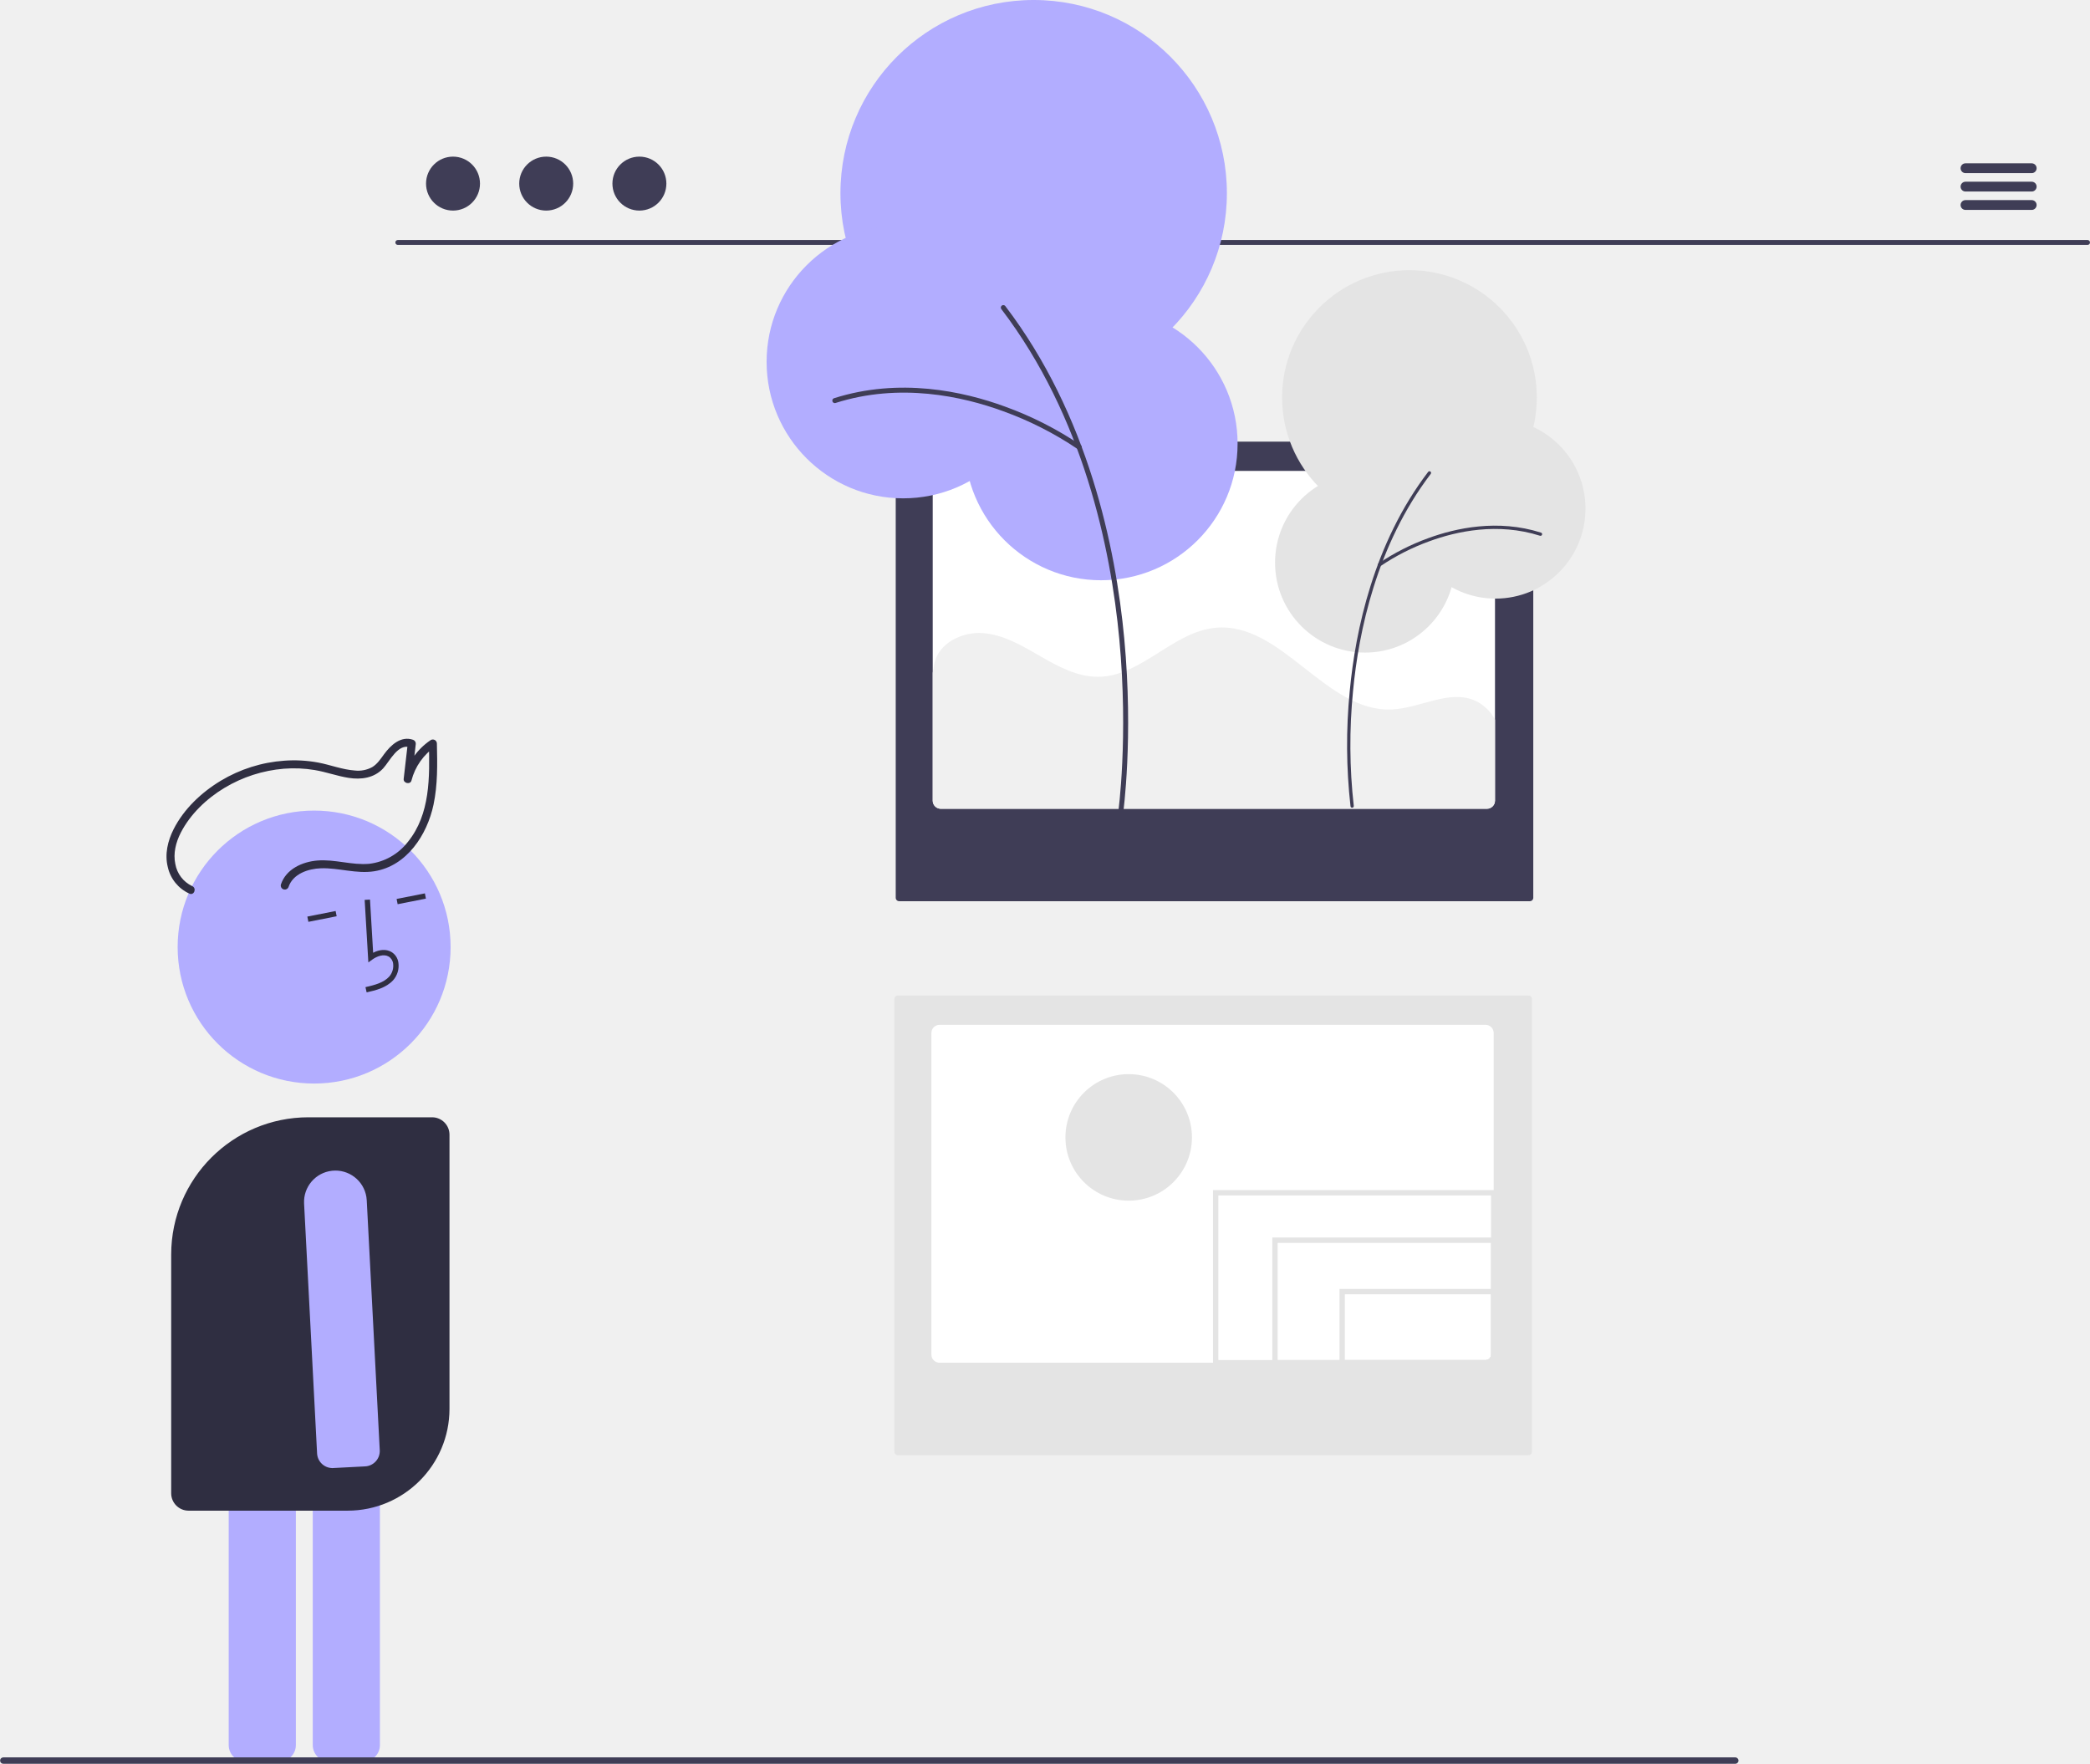
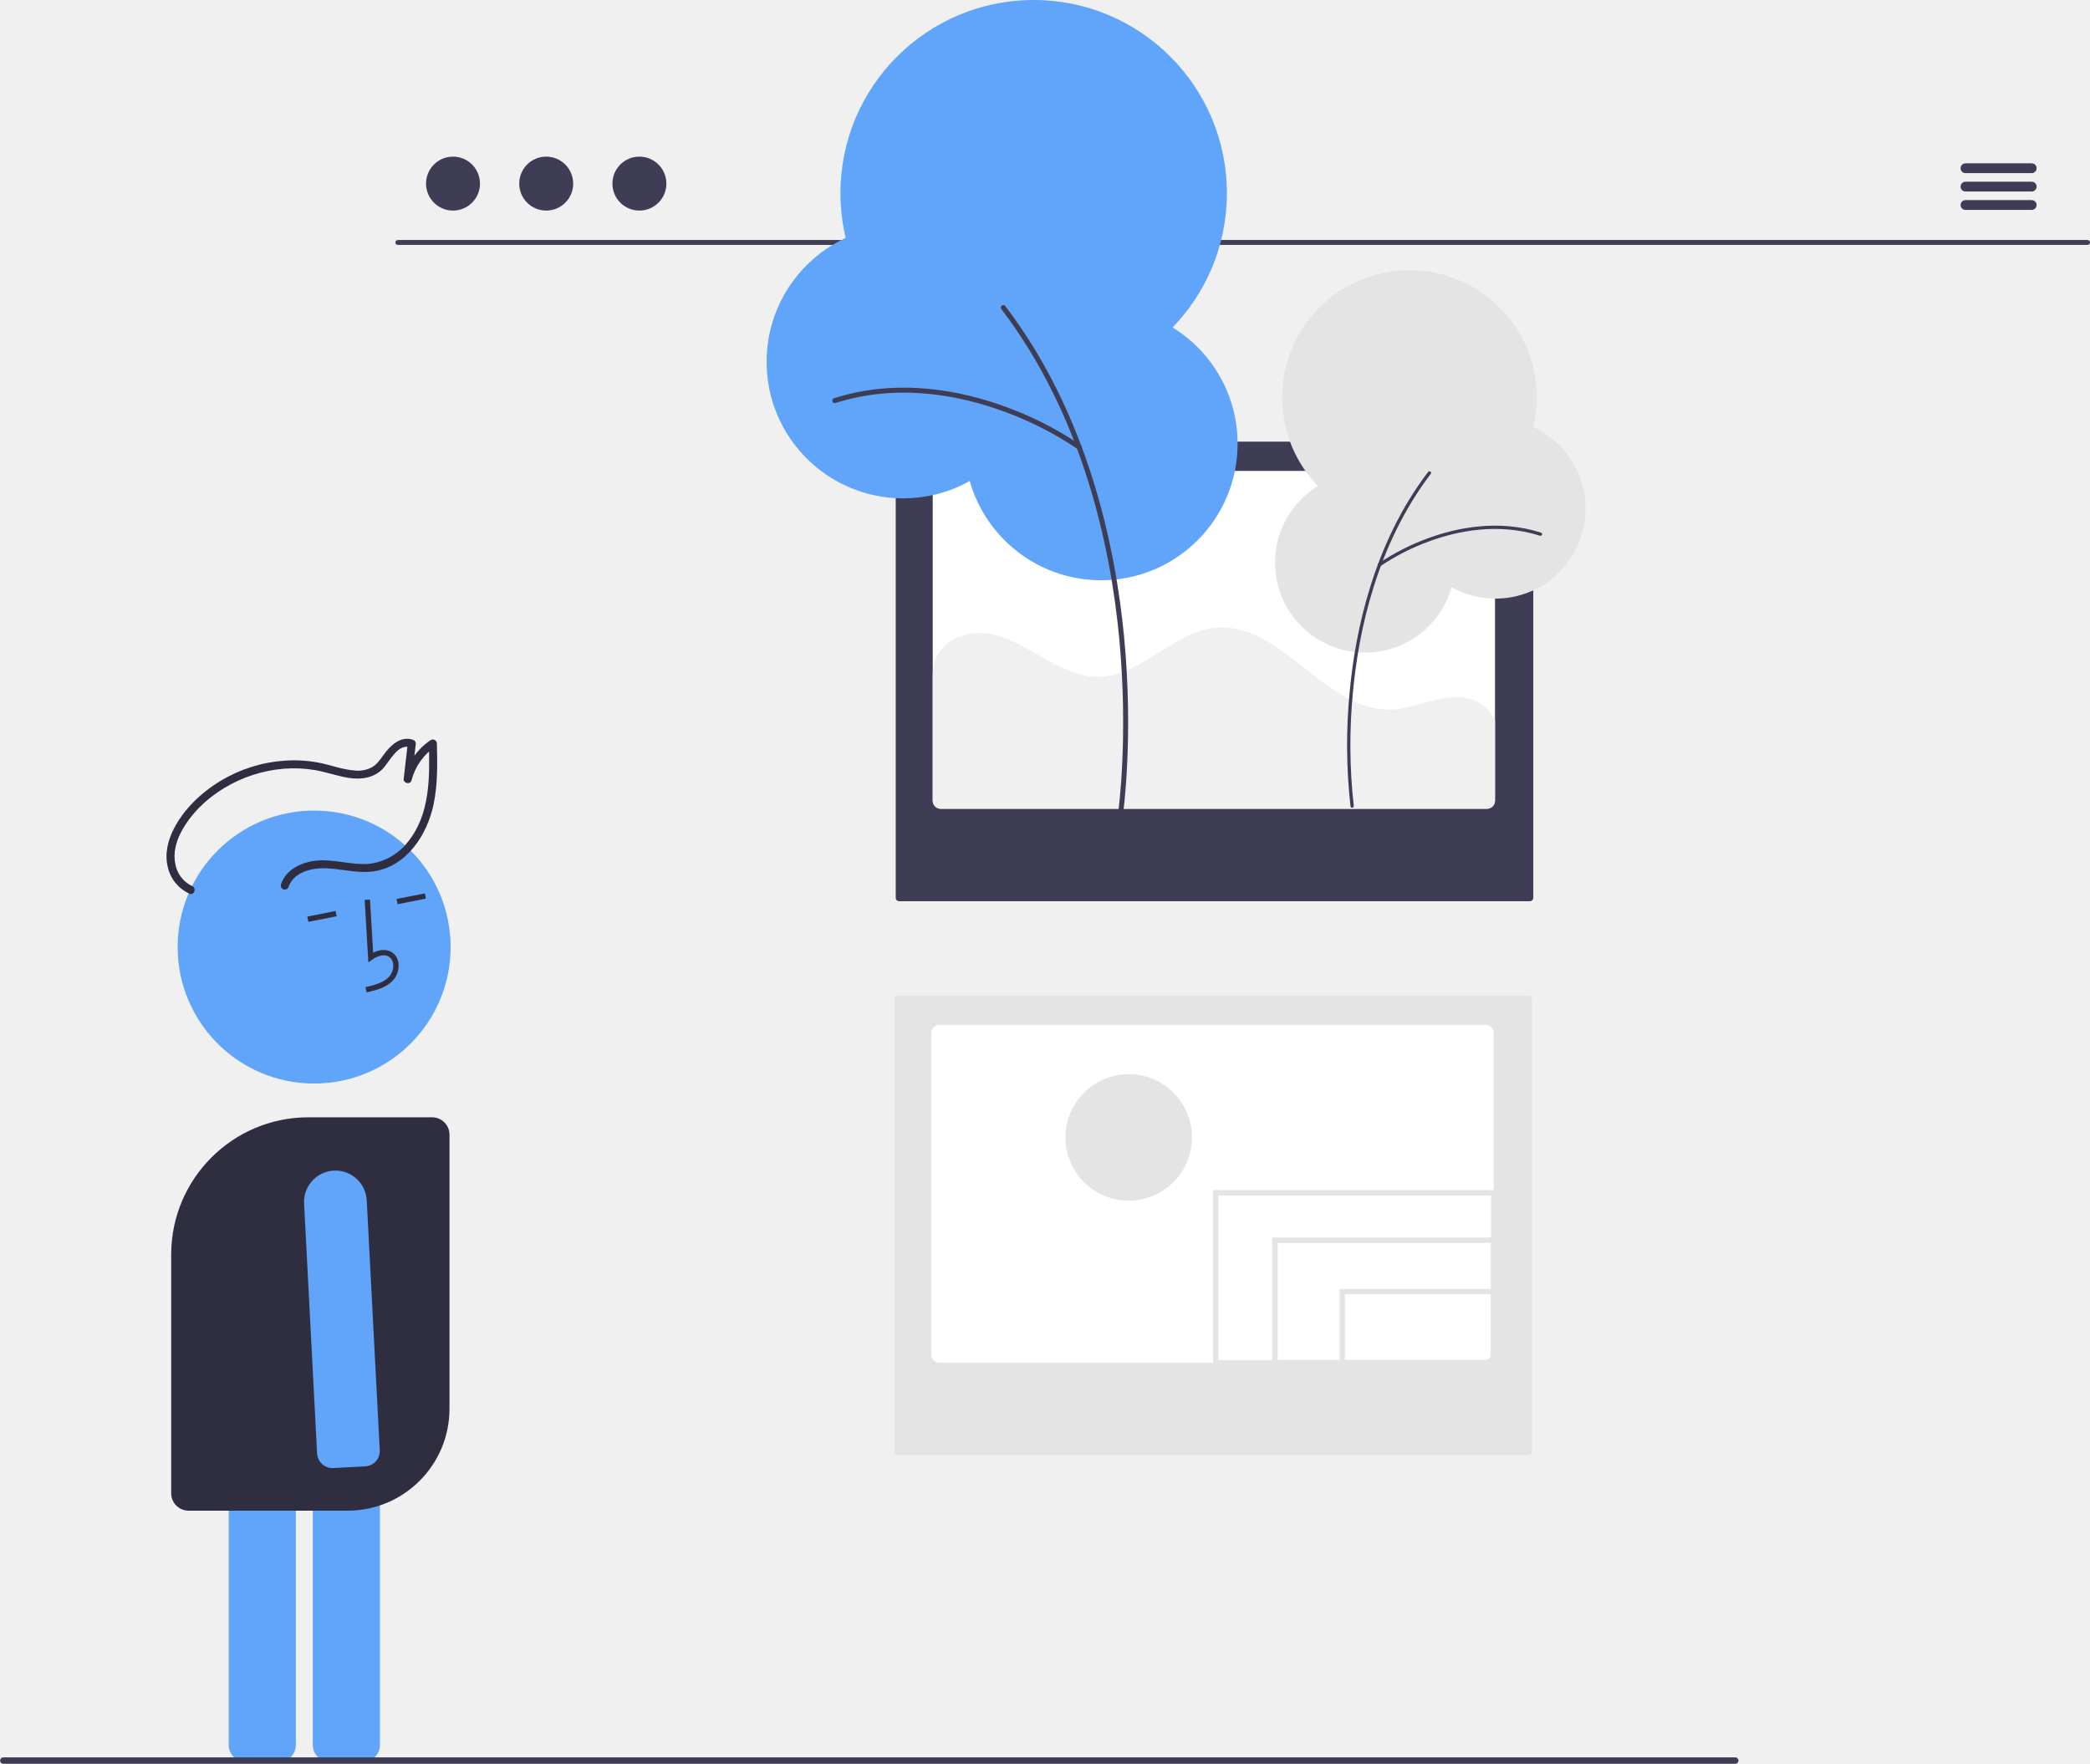
<svg xmlns="http://www.w3.org/2000/svg" data-name="Layer 1" width="780.999" height="659.076" viewBox="0 0 780.999 659.076">
  <path d="M989.583,211.982H358.157a.916.916,0,1,1,0-1.833H989.583a.916.916,0,1,1,0,1.833Z" transform="translate(-209.5007 -120.4622)" fill="#3f3d56" />
  <circle cx="169.284" cy="68.608" r="10.081" fill="#3f3d56" />
  <circle cx="204.108" cy="68.608" r="10.081" fill="#3f3d56" />
  <circle cx="238.933" cy="68.608" r="10.081" fill="#3f3d56" />
  <path d="M968.718,185.156H943.974a1.833,1.833,0,0,1,0-3.666h24.744a1.833,1.833,0,1,1,0,3.666Z" transform="translate(-209.5007 -120.4622)" fill="#3f3d56" />
  <path d="M968.718,192.029H943.974a1.833,1.833,0,1,1,0-3.666h24.744a1.833,1.833,0,1,1,0,3.666Z" transform="translate(-209.5007 -120.4622)" fill="#3f3d56" />
  <path d="M968.718,198.902H943.974a1.833,1.833,0,0,1,0-3.666h24.744a1.833,1.833,0,1,1,0,3.666Z" transform="translate(-209.5007 -120.4622)" fill="#3f3d56" />
  <path d="M545.019,492.483a1.295,1.295,0,0,0-1.294,1.294V662.928a1.295,1.295,0,0,0,1.294,1.294H780.674a1.295,1.295,0,0,0,1.294-1.294V493.777a1.295,1.295,0,0,0-1.294-1.294Z" transform="translate(-209.5007 -120.4622)" fill="#e4e4e4" />
  <path d="M767.666,506.447V626.649a3.033,3.033,0,0,1-3.028,3.029H560.578c-.148,0-.295-.015-.443-.03a3.036,3.036,0,0,1-2.585-2.999V506.447a3.033,3.033,0,0,1,3.028-3.029H764.638A3.023,3.023,0,0,1,767.666,506.447Z" transform="translate(-209.5007 -120.4622)" fill="#fff" />
  <path d="M545.512,285.483a1.295,1.295,0,0,0-1.294,1.294V455.928a1.295,1.295,0,0,0,1.294,1.294H781.167a1.295,1.295,0,0,0,1.294-1.294V286.777a1.295,1.295,0,0,0-1.294-1.294Z" transform="translate(-209.5007 -120.4622)" fill="#3f3d56" />
  <path d="M768.159,299.447V419.649a3.033,3.033,0,0,1-3.028,3.029H561.071c-.148,0-.295-.015-.443-.03a3.036,3.036,0,0,1-2.585-2.999V299.447a3.033,3.033,0,0,1,3.028-3.029H765.131A3.023,3.023,0,0,1,768.159,299.447Z" transform="translate(-209.5007 -120.4622)" fill="#fff" />
  <path d="M768.159,389.406v30.243a3.033,3.033,0,0,1-3.028,3.029H561.071c-.148,0-.295-.015-.443-.03a3.036,3.036,0,0,1-2.585-2.999V371.869l.014-.015.576-3.339c1.522-7.668,10.312-12.056,18.113-11.479,7.801.576,14.804,4.757,21.57,8.672,6.767,3.93,14.035,7.801,21.851,7.653,15.912-.295,27.642-16.783,43.495-18.305,24.776-2.393,41.22,31.75,66.07,30.509,10.696-.532,21.689-7.742,31.336-3.117A15.916,15.916,0,0,1,768.159,389.406Z" transform="translate(-209.5007 -120.4622)" fill="#f0f0f0" />
-   <circle cx="411.453" cy="165.812" r="51.014" fill="#b2adff" />
-   <ellipse cx="386.264" cy="72.188" rx="72.203" ry="72.188" fill="#b2adff" />
-   <circle cx="337.482" cy="135.203" r="51.014" fill="#b2adff" />
+   <circle cx="411.453" cy="165.812" r="51.014" fill="#60a5fa" />
+   <ellipse cx="386.264" cy="72.188" rx="72.203" ry="72.188" fill="#60a5fa" />
+   <circle cx="337.482" cy="135.203" r="51.014" fill="#60a5fa" />
  <path d="M628.266,425.241a.931.931,0,0,0,.92-.8c.04-.278,3.913-28.215.434-65.345-3.213-34.29-13.531-83.681-44.439-124.244a.931.931,0,1,0-1.481,1.128c30.641,40.213,40.876,89.241,44.066,123.289,3.459,36.914-.385,64.633-.424,64.909a.932.932,0,0,0,.923,1.062Z" transform="translate(-209.5007 -120.4622)" fill="#3f3d56" />
  <path d="M612.815,288.488a.931.931,0,0,0,.548-1.684,128.296,128.296,0,0,0-28.323-14.418c-15.626-5.721-39.389-10.907-63.852-3.122a.931.931,0,1,0,.565,1.774c23.962-7.626,47.293-2.525,62.647,3.096a126.189,126.189,0,0,1,27.869,14.176A.927.927,0,0,0,612.815,288.488Z" transform="translate(-209.5007 -120.4622)" fill="#3f3d56" />
  <circle cx="510.09" cy="210.236" r="33.623" fill="#e4e4e4" />
  <ellipse cx="526.692" cy="148.53" rx="47.588" ry="47.579" fill="#e4e4e4" />
  <circle cx="558.844" cy="190.062" r="33.623" fill="#e4e4e4" />
  <path d="M714.771,422.29a.613.613,0,0,1-.607-.527,205.416,205.416,0,0,1-.286-43.068c2.118-22.6,8.918-55.153,29.289-81.888a.614.614,0,1,1,.976.744c-20.195,26.504-26.941,58.818-29.044,81.259a204.026,204.026,0,0,0,.279,42.781.614.614,0,0,1-.608.7Z" transform="translate(-209.5007 -120.4622)" fill="#3f3d56" />
  <path d="M724.955,332.158a.614.614,0,0,1-.361-1.11,84.559,84.559,0,0,1,18.668-9.503c10.299-3.771,25.961-7.189,42.084-2.057a.613.613,0,1,1-.372,1.169c-15.793-5.026-31.171-1.664-41.29,2.041a83.17,83.17,0,0,0-18.368,9.343A.611.611,0,0,1,724.955,332.158Z" transform="translate(-209.5007 -120.4622)" fill="#3f3d56" />
  <path d="M764.638,630.678H662.775V565.164H768.666v61.485A4.033,4.033,0,0,1,764.638,630.678Zm-99.863-2h99.863a2.031,2.031,0,0,0,2.029-2.029V567.164H664.775Z" transform="translate(-209.5007 -120.4622)" fill="#e4e4e4" />
  <path d="M764.638,630.678H684.936V582.893h83.73v43.756A4.033,4.033,0,0,1,764.638,630.678Zm-77.701-2h77.701a2.031,2.031,0,0,0,2.029-2.029V584.893h-79.73Z" transform="translate(-209.5007 -120.4622)" fill="#e4e4e4" />
  <path d="M764.638,630.678H710.052V602.099h58.614v24.55A4.033,4.033,0,0,1,764.638,630.678Zm-52.585-2h52.585a2.031,2.031,0,0,0,2.029-2.029v-22.55h-54.614Z" transform="translate(-209.5007 -120.4622)" fill="#e4e4e4" />
  <circle cx="421.772" cy="425.018" r="23.639" fill="#e4e4e4" />
-   <path d="M345.327,778.712H332.517a6.148,6.148,0,0,1-6.141-6.141V665.81a6.148,6.148,0,0,1,6.141-6.141H345.327a6.148,6.148,0,0,1,6.141,6.141V772.571A6.148,6.148,0,0,1,345.327,778.712Z" transform="translate(-209.5007 -120.4622)" fill="#b2adff" />
-   <path d="M313.916,778.712H301.107a6.148,6.148,0,0,1-6.141-6.141V665.81a6.148,6.148,0,0,1,6.141-6.141h12.81a6.148,6.148,0,0,1,6.141,6.141V772.571A6.148,6.148,0,0,1,313.916,778.712Z" transform="translate(-209.5007 -120.4622)" fill="#b2adff" />
-   <circle cx="117.384" cy="353.895" r="51" fill="#b2adff" />
+   <path d="M345.327,778.712H332.517a6.148,6.148,0,0,1-6.141-6.141V665.81a6.148,6.148,0,0,1,6.141-6.141H345.327a6.148,6.148,0,0,1,6.141,6.141V772.571A6.148,6.148,0,0,1,345.327,778.712Z" transform="translate(-209.5007 -120.4622)" fill="#60a5fa" />
+   <path d="M313.916,778.712H301.107a6.148,6.148,0,0,1-6.141-6.141V665.81a6.148,6.148,0,0,1,6.141-6.141h12.81a6.148,6.148,0,0,1,6.141,6.141V772.571A6.148,6.148,0,0,1,313.916,778.712Z" transform="translate(-209.5007 -120.4622)" fill="#60a5fa" />
+   <circle cx="117.384" cy="353.895" r="51" fill="#60a5fa" />
  <path d="M346.508,491.285c3.225-.731,7.24-1.641,9.901-4.526a8.133,8.133,0,0,0,1.963-6.578,5.471,5.471,0,0,0-2.696-4.047c-1.895-1.052-4.33-.905-6.738.351l-1.174-19.875-1.996.118,1.381,23.365,1.476-1.066c1.711-1.235,4.208-2.184,6.081-1.145a3.515,3.515,0,0,1,1.692,2.617,6.147,6.147,0,0,1-1.459,4.903c-2.071,2.246-5.243,3.109-8.872,3.932Z" transform="translate(-209.5007 -120.4622)" fill="#2f2e41" />
  <rect x="357.798" y="455.317" width="10.772" height="2" transform="translate(-291.0415 -41.435) rotate(-11.17345)" fill="#2f2e41" />
  <rect x="324.442" y="461.905" width="10.772" height="2" transform="translate(-292.9505 -47.77374) rotate(-11.17345)" fill="#2f2e41" />
  <path d="M339.428,684.962H279.968a6.507,6.507,0,0,1-6.5-6.5V589.234a51.33,51.33,0,0,1,51.272-51.271h46.228a6.507,6.507,0,0,1,6.5,6.5V646.923A38.083,38.083,0,0,1,339.428,684.962Z" transform="translate(-209.5007 -120.4622)" fill="#2f2e41" />
-   <path d="M333.539,669.058l-.001-.021a5.762,5.762,0,0,1-5.546-5.453l-4.86-93.375a11.724,11.724,0,0,1,23.282-2.479,11.917,11.917,0,0,1,.133,1.261l4.86,93.375a5.756,5.756,0,0,1-5.449,6.047Z" transform="translate(-209.5007 -120.4622)" fill="#b2adff" />
+   <path d="M333.539,669.058l-.001-.021a5.762,5.762,0,0,1-5.546-5.453l-4.86-93.375a11.724,11.724,0,0,1,23.282-2.479,11.917,11.917,0,0,1,.133,1.261l4.86,93.375a5.756,5.756,0,0,1-5.449,6.047Z" transform="translate(-209.5007 -120.4622)" fill="#60a5fa" />
  <path d="M317.323,451.905c1.646-4.936,7.365-6.839,12.122-6.987,6.687-.208,13.216,2.167,19.924,1.106,12.169-1.925,19.765-13.653,22.133-24.88,1.579-7.488,1.439-15.165,1.261-22.774a1.524,1.524,0,0,0-2.49-1.235,24.362,24.362,0,0,0-9.846,13.989l2.914.603,1.532-13.29a1.52,1.52,0,0,0-1.005-1.528c-4.564-1.59-8.37,1.998-10.853,5.392-1.286,1.758-2.52,3.673-4.431,4.817a10.963,10.963,0,0,1-6.521,1.263c-4.65-.336-9.059-2.093-13.614-2.963a49.6,49.6,0,0,0-12.693-.706,53.369,53.369,0,0,0-23.755,7.495c-7.208,4.343-13.807,10.55-17.633,18.129-2.184,4.327-3.37,9.307-2.17,14.103a14.279,14.279,0,0,0,8.114,9.961c1.786.748,2.757-2.092.983-2.835a11.273,11.273,0,0,1-6.273-8.223c-.858-3.991.192-8.121,2.021-11.695,3.561-6.961,9.657-12.75,16.301-16.756a51.268,51.268,0,0,1,22.247-7.18,47.04,47.04,0,0,1,11.531.502c4.272.712,8.359,2.241,12.641,2.916,4.699.741,9.575.089,12.938-3.567,2.473-2.689,5.53-9.44,10.185-7.819l-1.005-1.528-1.532,13.29c-.192,1.663,2.484,2.264,2.914.603a21.885,21.885,0,0,1,8.998-12.724l-2.49-1.235c.296,12.617.56,26.562-7.849,36.9a21.408,21.408,0,0,1-14.455,8.197c-6.5.582-12.881-1.771-19.39-1.227-5.628.47-11.683,3.191-13.589,8.904a1.501,1.501,0,0,0,2.835.983Z" transform="translate(-209.5007 -120.4622)" fill="#2f2e41" />
  <path d="M857.985,779.538h-647.294a1.191,1.191,0,0,1,0-2.381h647.294a1.191,1.191,0,0,1,0,2.381Z" transform="translate(-209.5007 -120.4622)" fill="#3f3d56" />
</svg>
